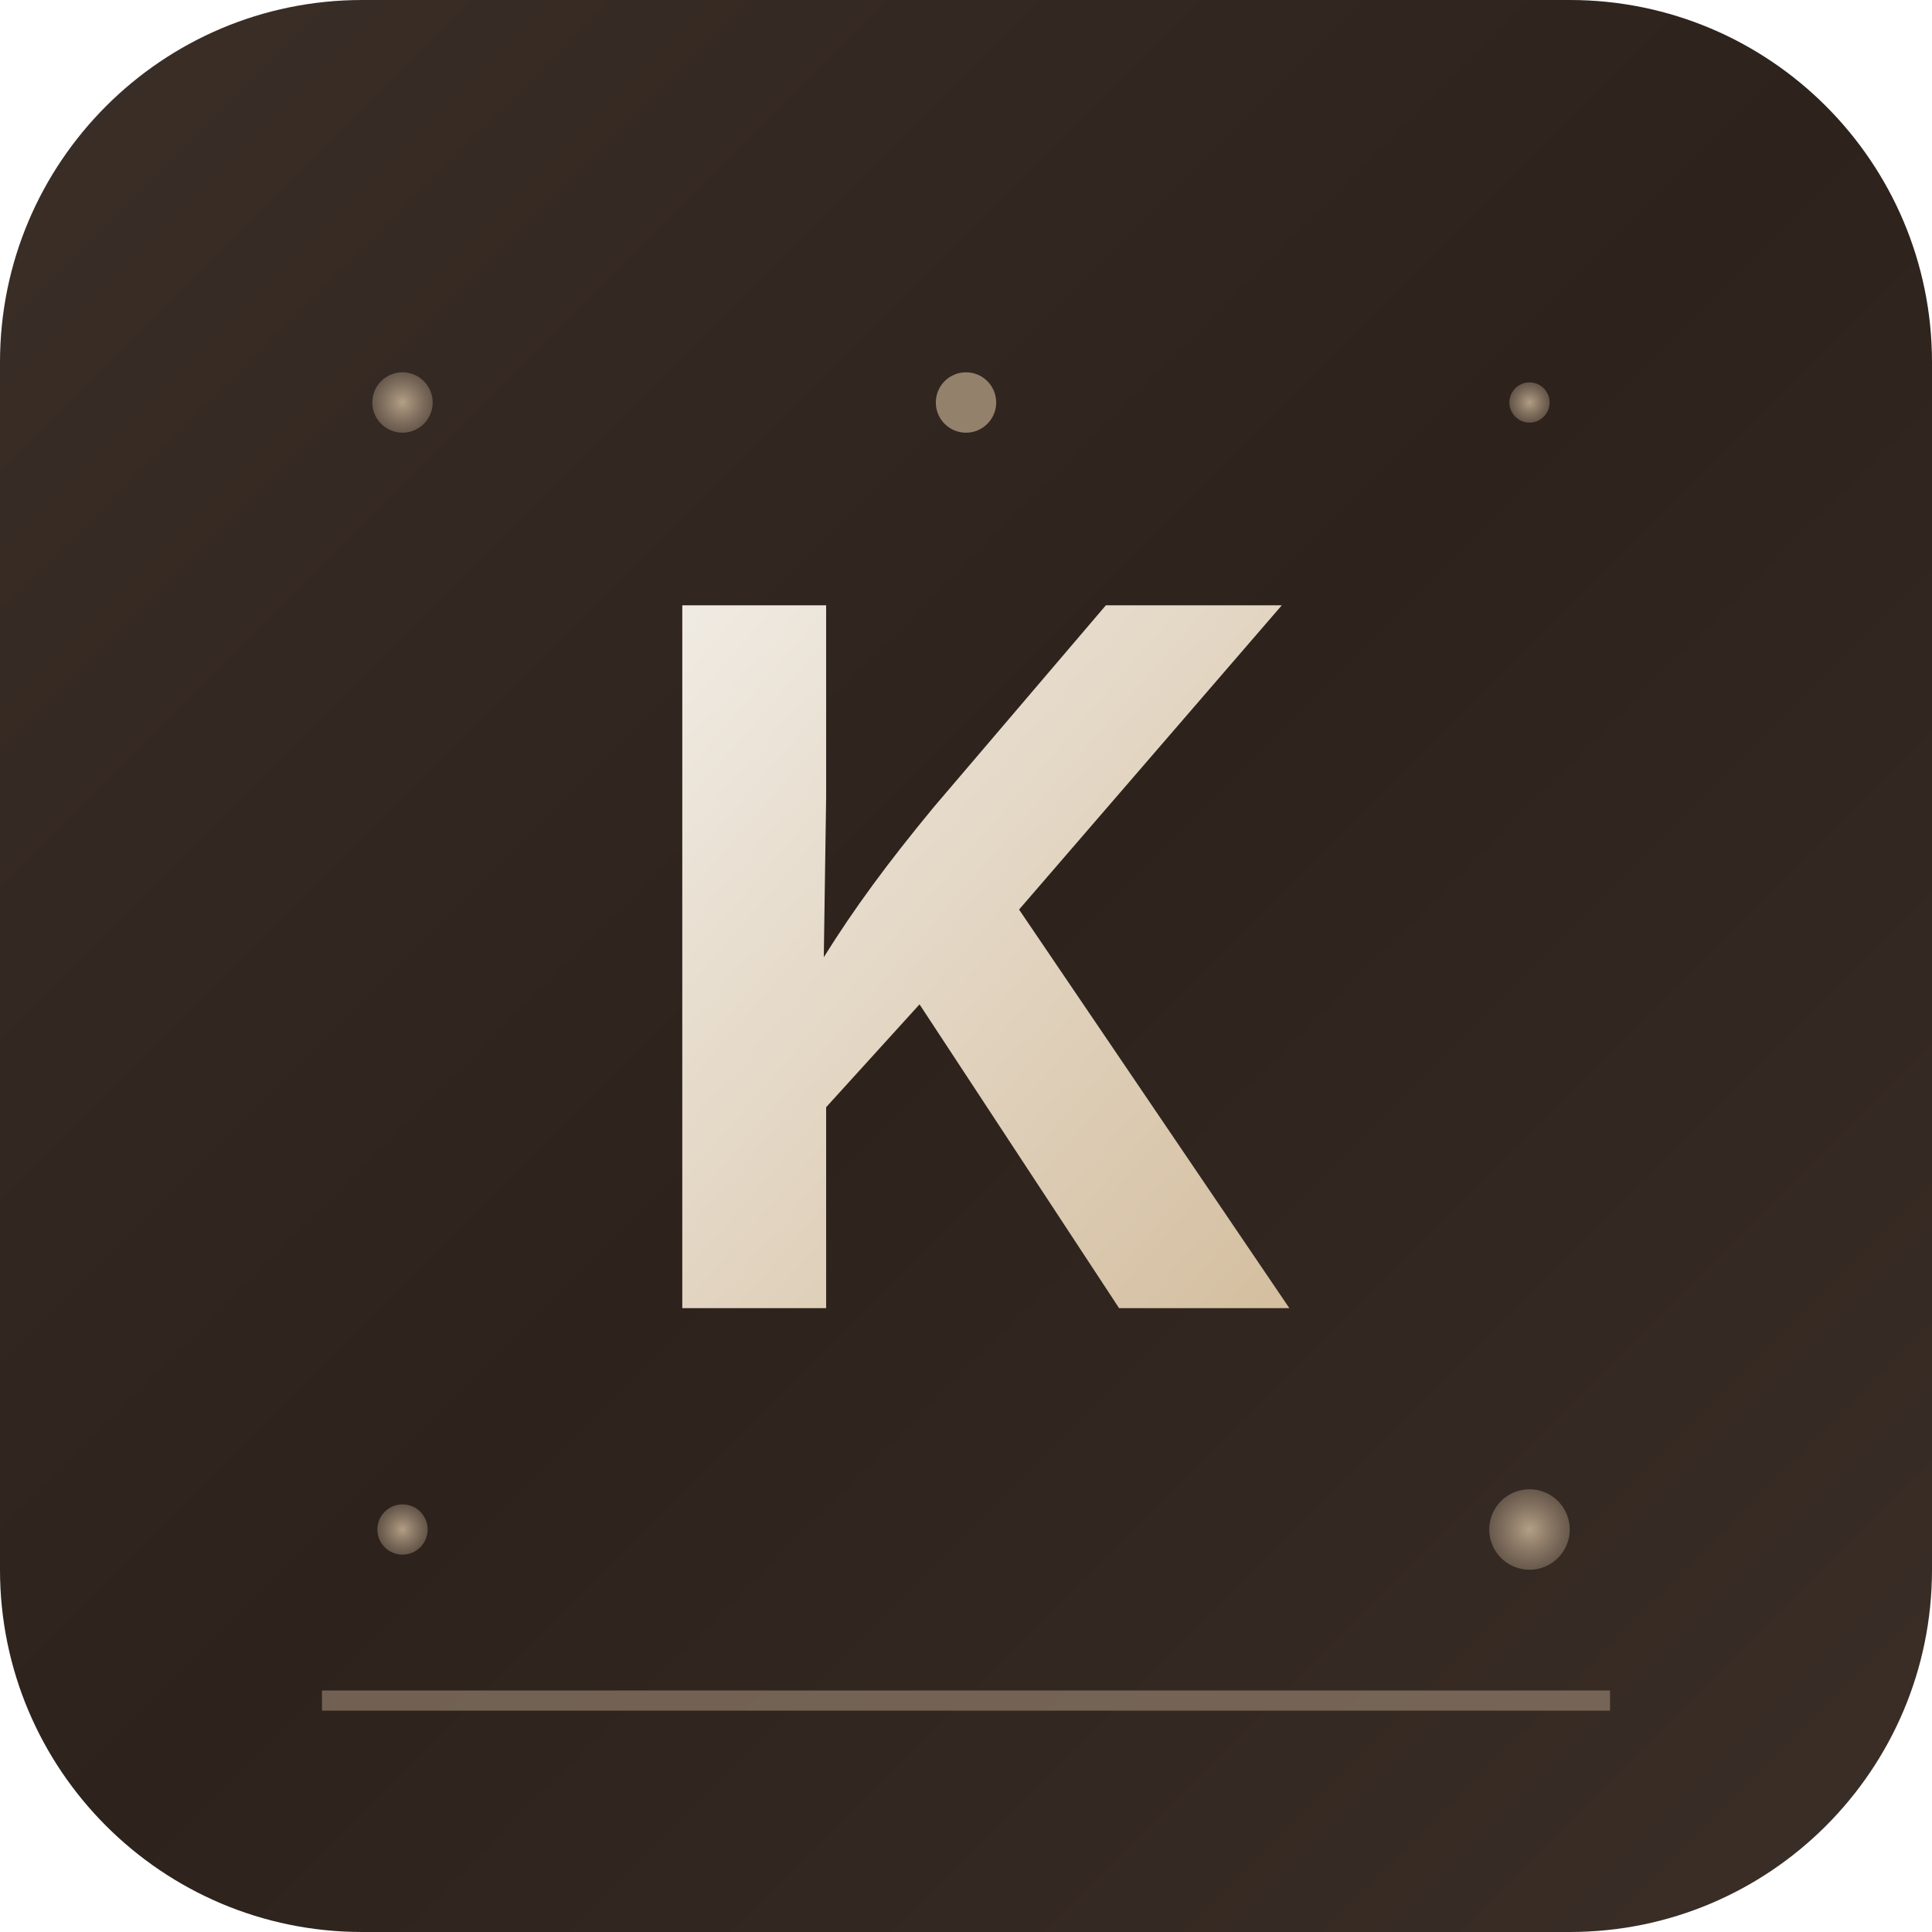
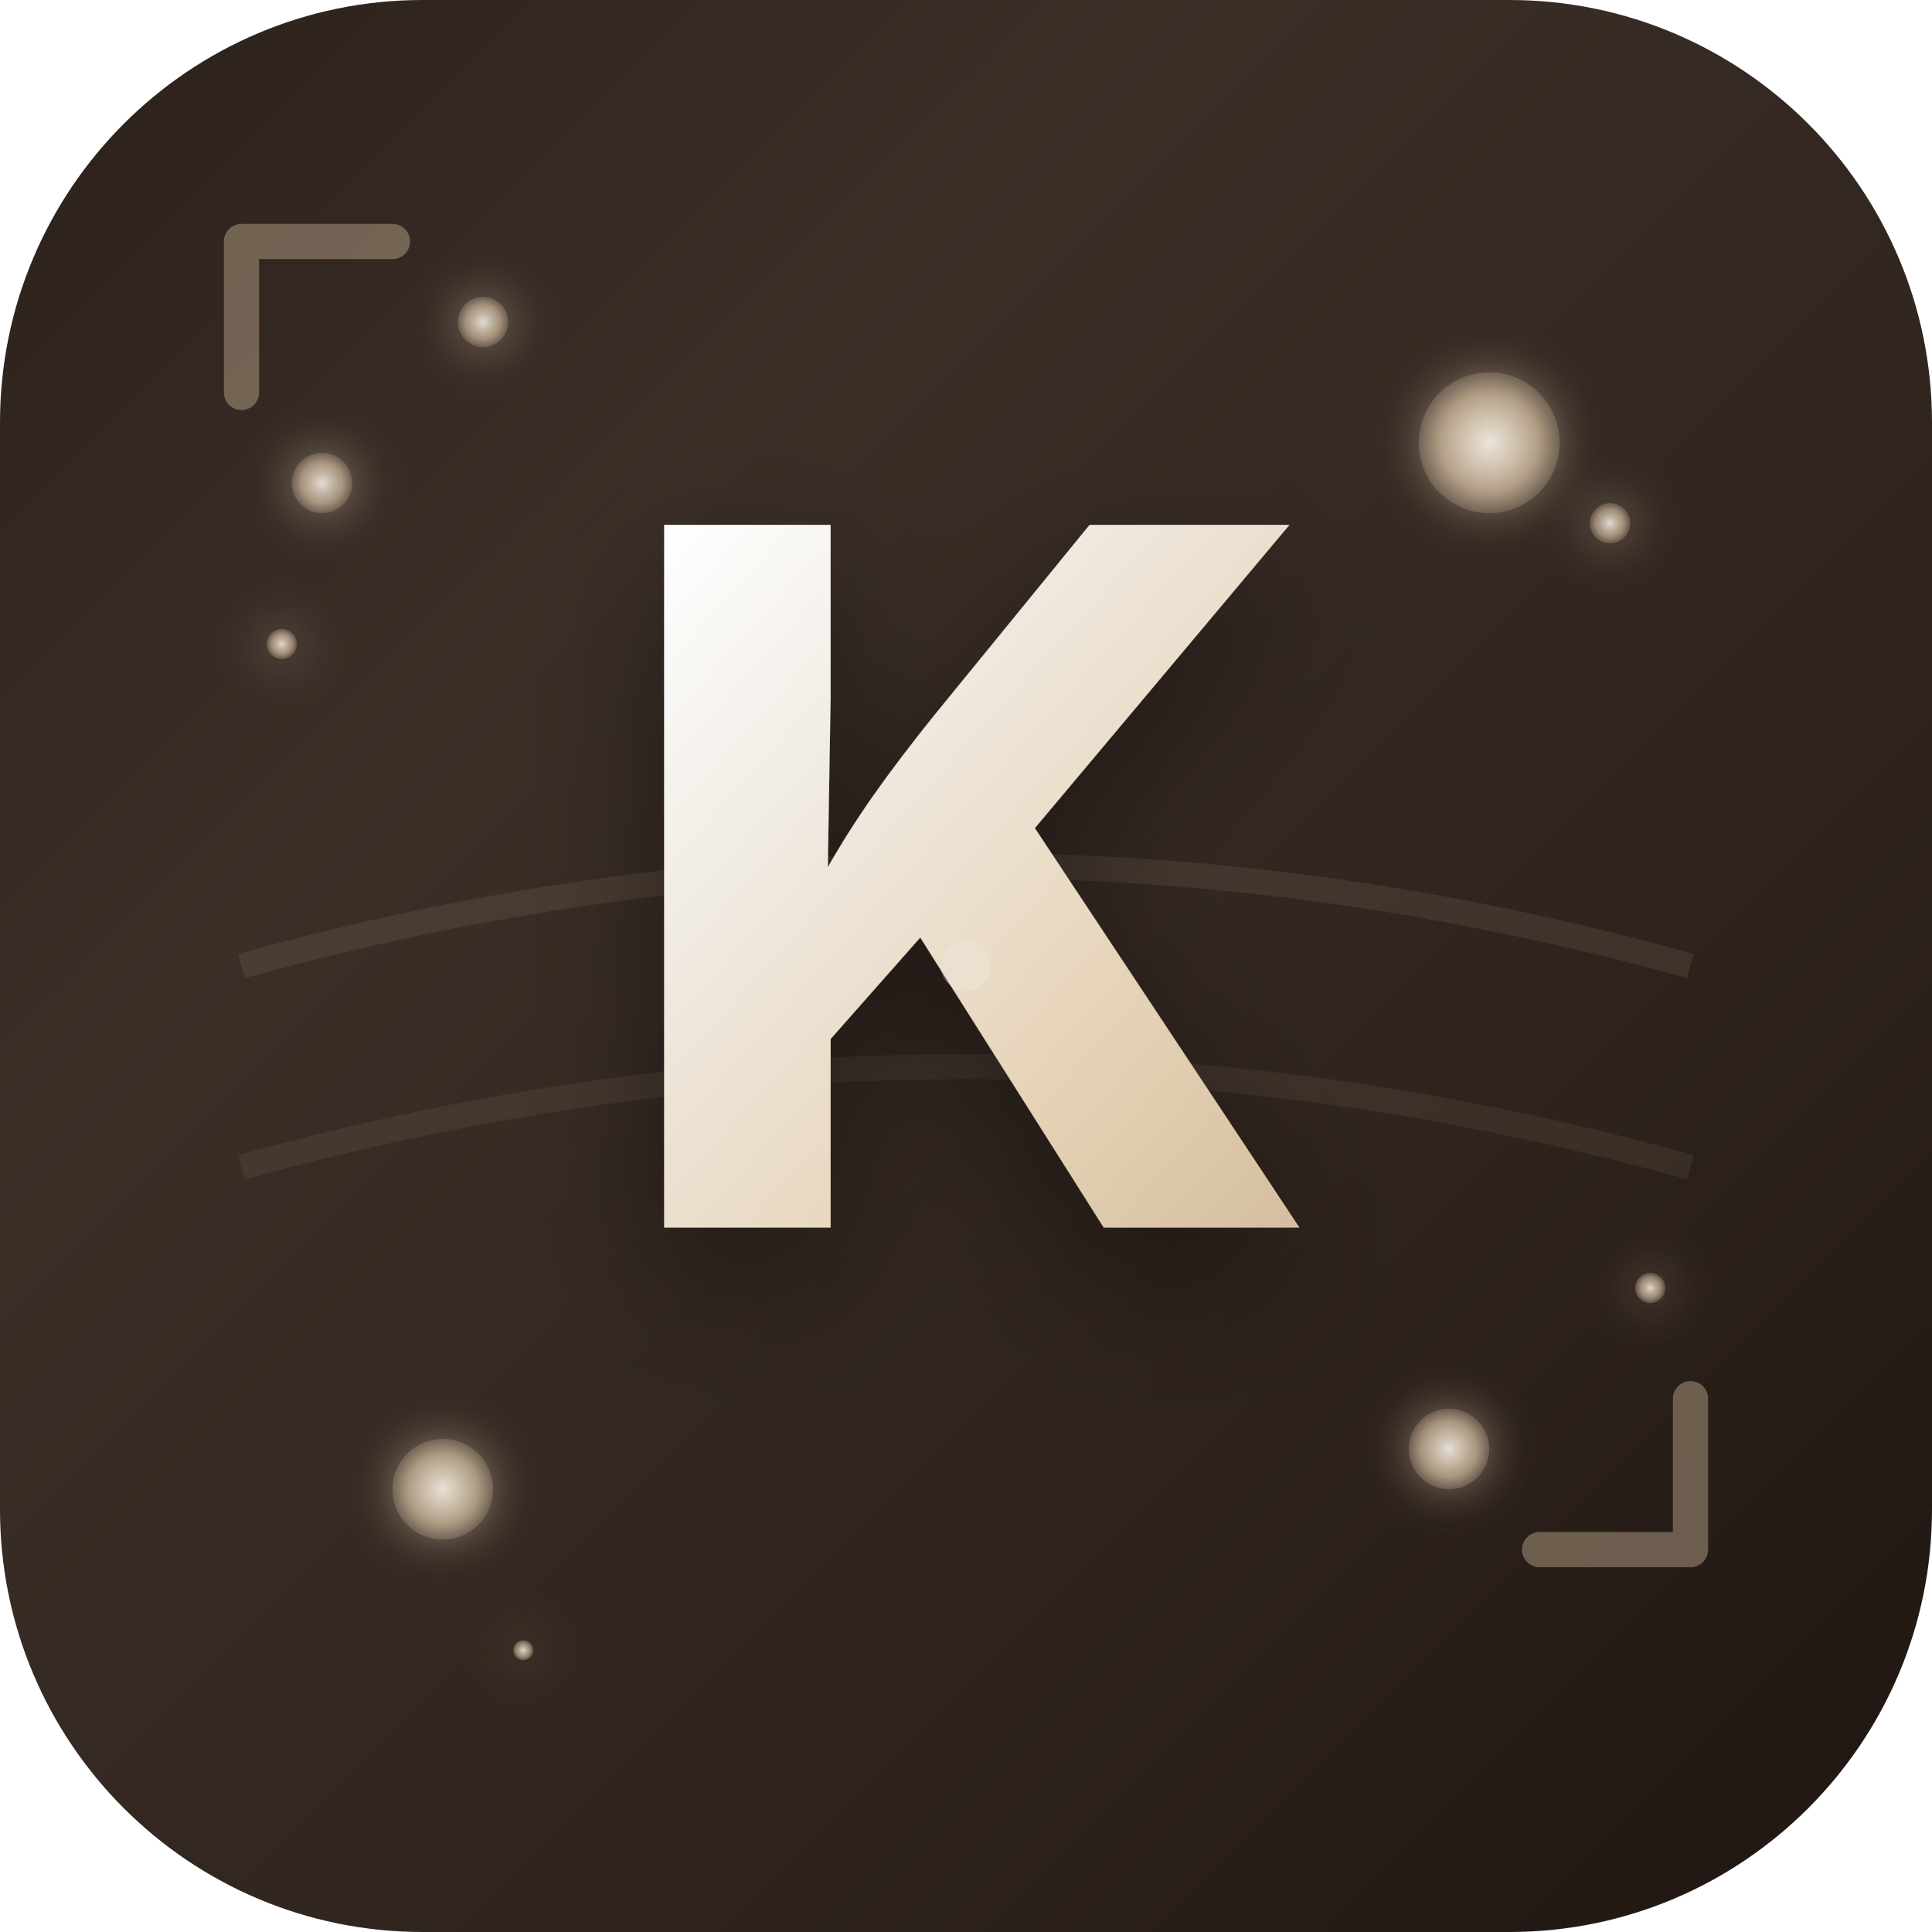
- <svg xmlns="http://www.w3.org/2000/svg" width="192" height="192" viewBox="0 0 192 192" fill="none">
+ <svg xmlns="http://www.w3.org/2000/svg" fill="none" viewBox="0 0 192 192" height="192" width="192">
  <defs>
-     <linearGradient id="bg192" x1="0%" y1="0%" x2="100%" y2="100%">
-       <stop offset="0%" style="stop-color:#3B2F28" />
-       <stop offset="50%" style="stop-color:#2D221C" />
-       <stop offset="100%" style="stop-color:#3B2F28" />
+     <linearGradient id="icon192Bg" x1="0%" y1="0%" x2="100%" y2="100%">
+       <stop offset="0%" style="stop-color:#2A1F1A" />
+       <stop offset="30%" style="stop-color:#3B2F28" />
+       <stop offset="70%" style="stop-color:#2D221C" />
+       <stop offset="100%" style="stop-color:#1F1611" />
    </linearGradient>
-     <linearGradient id="letter192" x1="0%" y1="0%" x2="100%" y2="100%">
-       <stop offset="0%" style="stop-color:#F0EBE3" />
+     <linearGradient id="icon192LetterK" x1="0%" y1="0%" x2="100%" y2="100%">
+       <stop offset="0%" style="stop-color:#FFFFFF" />
+       <stop offset="30%" style="stop-color:#F0EBE3" />
+       <stop offset="70%" style="stop-color:#E6D3B7" />
      <stop offset="100%" style="stop-color:#D4BE9F" />
    </linearGradient>
-     <radialGradient id="accent192" cx="50%" cy="50%" r="50%">
-       <stop offset="0%" style="stop-color:#D4BE9F" stop-opacity="0.8" />
-       <stop offset="100%" style="stop-color:#B5A089" stop-opacity="0.4" />
+     <radialGradient id="icon192AccentGradient" cx="50%" cy="50%" r="50%">
+       <stop offset="0%" style="stop-color:#F0EBE3" stop-opacity="0.9" />
+       <stop offset="70%" style="stop-color:#D4BE9F" stop-opacity="0.6" />
+       <stop offset="100%" style="stop-color:#B5A089" stop-opacity="0.3" />
    </radialGradient>
+     <filter id="icon192Glow" x="-50%" y="-50%" width="200%" height="200%">
+       <feGaussianBlur stdDeviation="2.5" result="coloredBlur" />
+       <feMerge>
+         <feMergeNode in="coloredBlur" />
+         <feMergeNode in="SourceGraphic" />
+       </feMerge>
+     </filter>
+     <filter id="icon192LetterShadow" x="-50%" y="-50%" width="200%" height="200%">
+       <feDropShadow dx="0" dy="5" stdDeviation="7" flood-color="#000000" flood-opacity="0.4" />
+     </filter>
  </defs>
-   <rect width="192" height="192" rx="36" fill="url(#bg192)" />
-   <circle cx="40" cy="40" r="3" fill="url(#accent192)" />
-   <circle cx="152" cy="152" r="4" fill="url(#accent192)" />
-   <circle cx="152" cy="40" r="2" fill="url(#accent192)" />
-   <circle cx="40" cy="152" r="2.5" fill="url(#accent192)" />
-   <rect x="32" y="168" width="128" height="2" fill="#B5A089" opacity="0.5" />
-   <text x="96" y="130" text-anchor="middle" font-family="Inter, system-ui, sans-serif" font-size="96" font-weight="700" fill="url(#letter192)">
+   <rect width="192" height="192" rx="42" fill="url(#icon192Bg)" />
+   <g opacity="0.1">
+     <path d="M24,96 Q96,76 168,96" stroke="#D4BE9F" stroke-width="2.5" fill="none" />
+     <path d="M24,116 Q96,96 168,116" stroke="#B5A089" stroke-width="2.5" fill="none" />
+   </g>
+   <g filter="url(#icon192Glow)">
+     <circle cx="148" cy="44" r="7" fill="url(#icon192AccentGradient)" />
+     <circle cx="44" cy="148" r="5" fill="url(#icon192AccentGradient)" />
+     <circle cx="144" cy="144" r="4" fill="url(#icon192AccentGradient)" />
+     <circle cx="32" cy="48" r="3" fill="url(#icon192AccentGradient)" />
+     <circle cx="48" cy="32" r="2.5" fill="url(#icon192AccentGradient)" />
+     <circle cx="160" cy="52" r="2" fill="url(#icon192AccentGradient)" />
+     <circle cx="28" cy="64" r="1.5" fill="url(#icon192AccentGradient)" />
+     <circle cx="164" cy="128" r="1.5" fill="url(#icon192AccentGradient)" />
+     <circle cx="52" cy="164" r="1" fill="url(#icon192AccentGradient)" />
+   </g>
+   <text x="96" y="122" text-anchor="middle" font-family="Inter, system-ui, sans-serif" font-size="96" font-weight="800" fill="url(#icon192LetterK)" filter="url(#icon192LetterShadow)">
    K
  </text>
-   <circle cx="96" cy="40" r="3" fill="#D4BE9F" opacity="0.6" />
+   <g opacity="0.4">
+     <path d="M24,24 L39,24 M24,24 L24,39" stroke="#D4BE9F" stroke-width="3.5" stroke-linecap="round" />
+     <path d="M168,154 L153,154 M168,154 L168,139" stroke="#D4BE9F" stroke-width="3.5" stroke-linecap="round" />
+   </g>
+   <circle cx="96" cy="96" r="2.5" fill="#F0EBE3" opacity="0.3" />
</svg>
